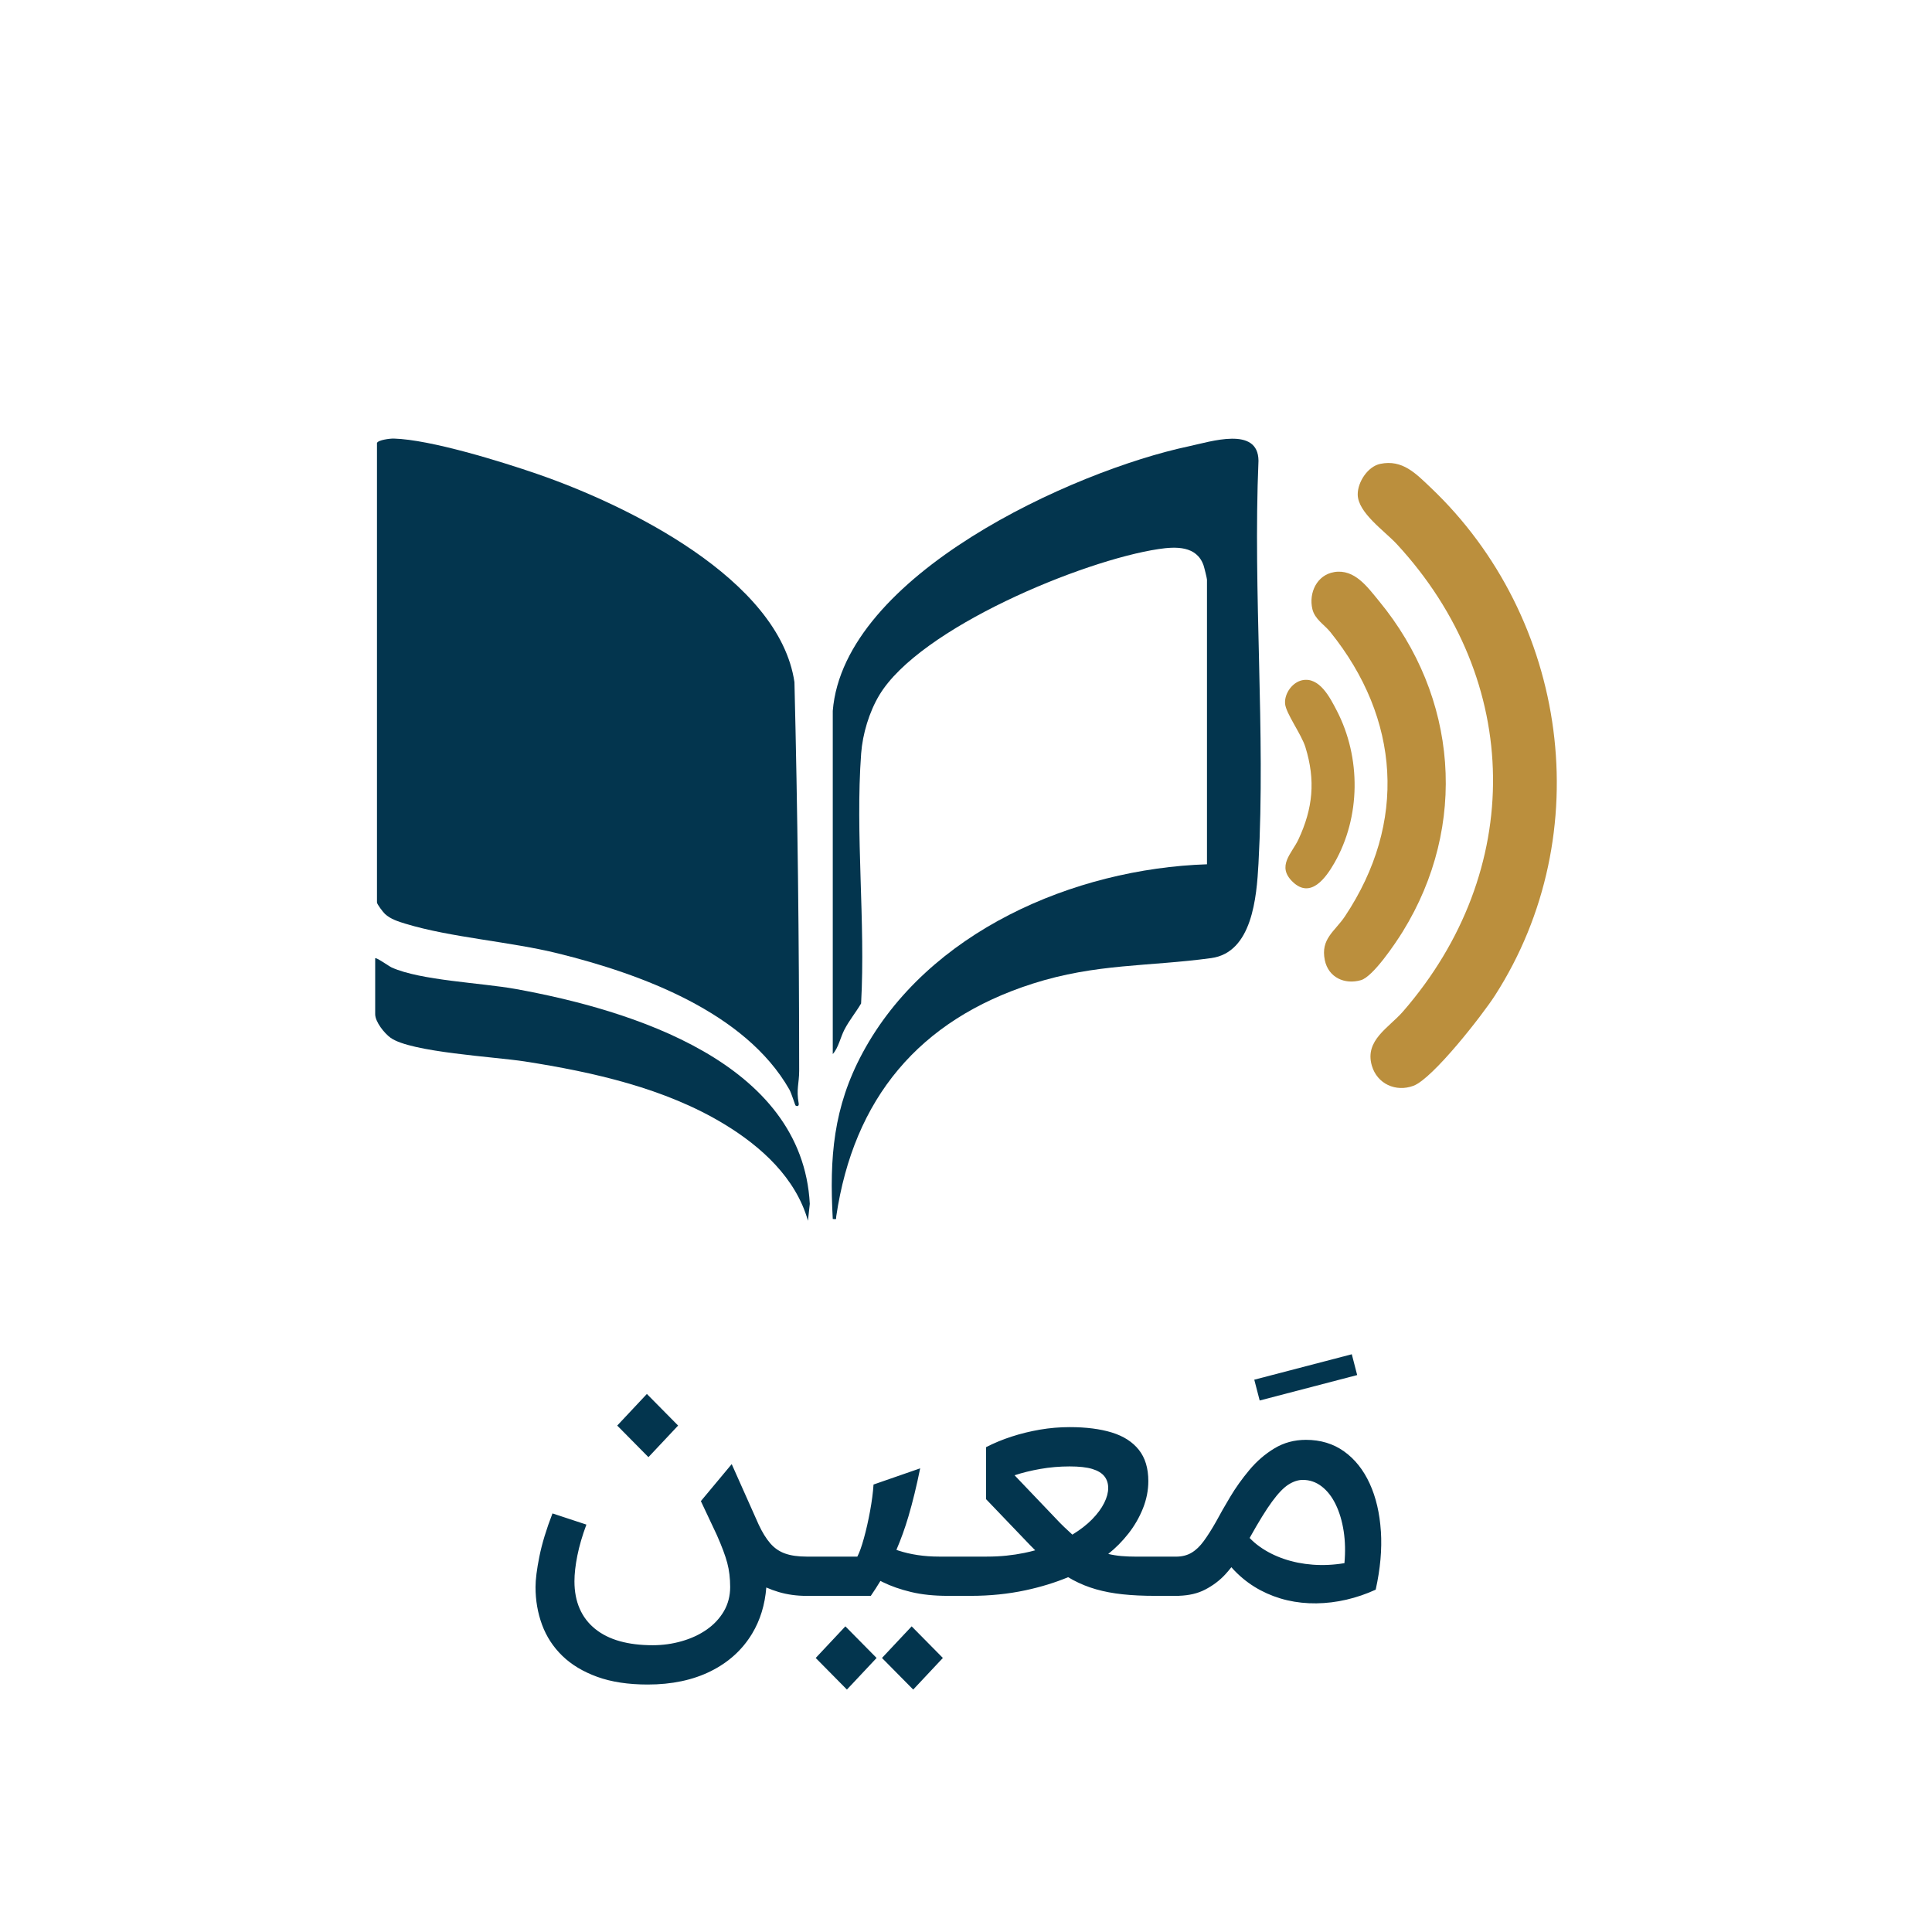
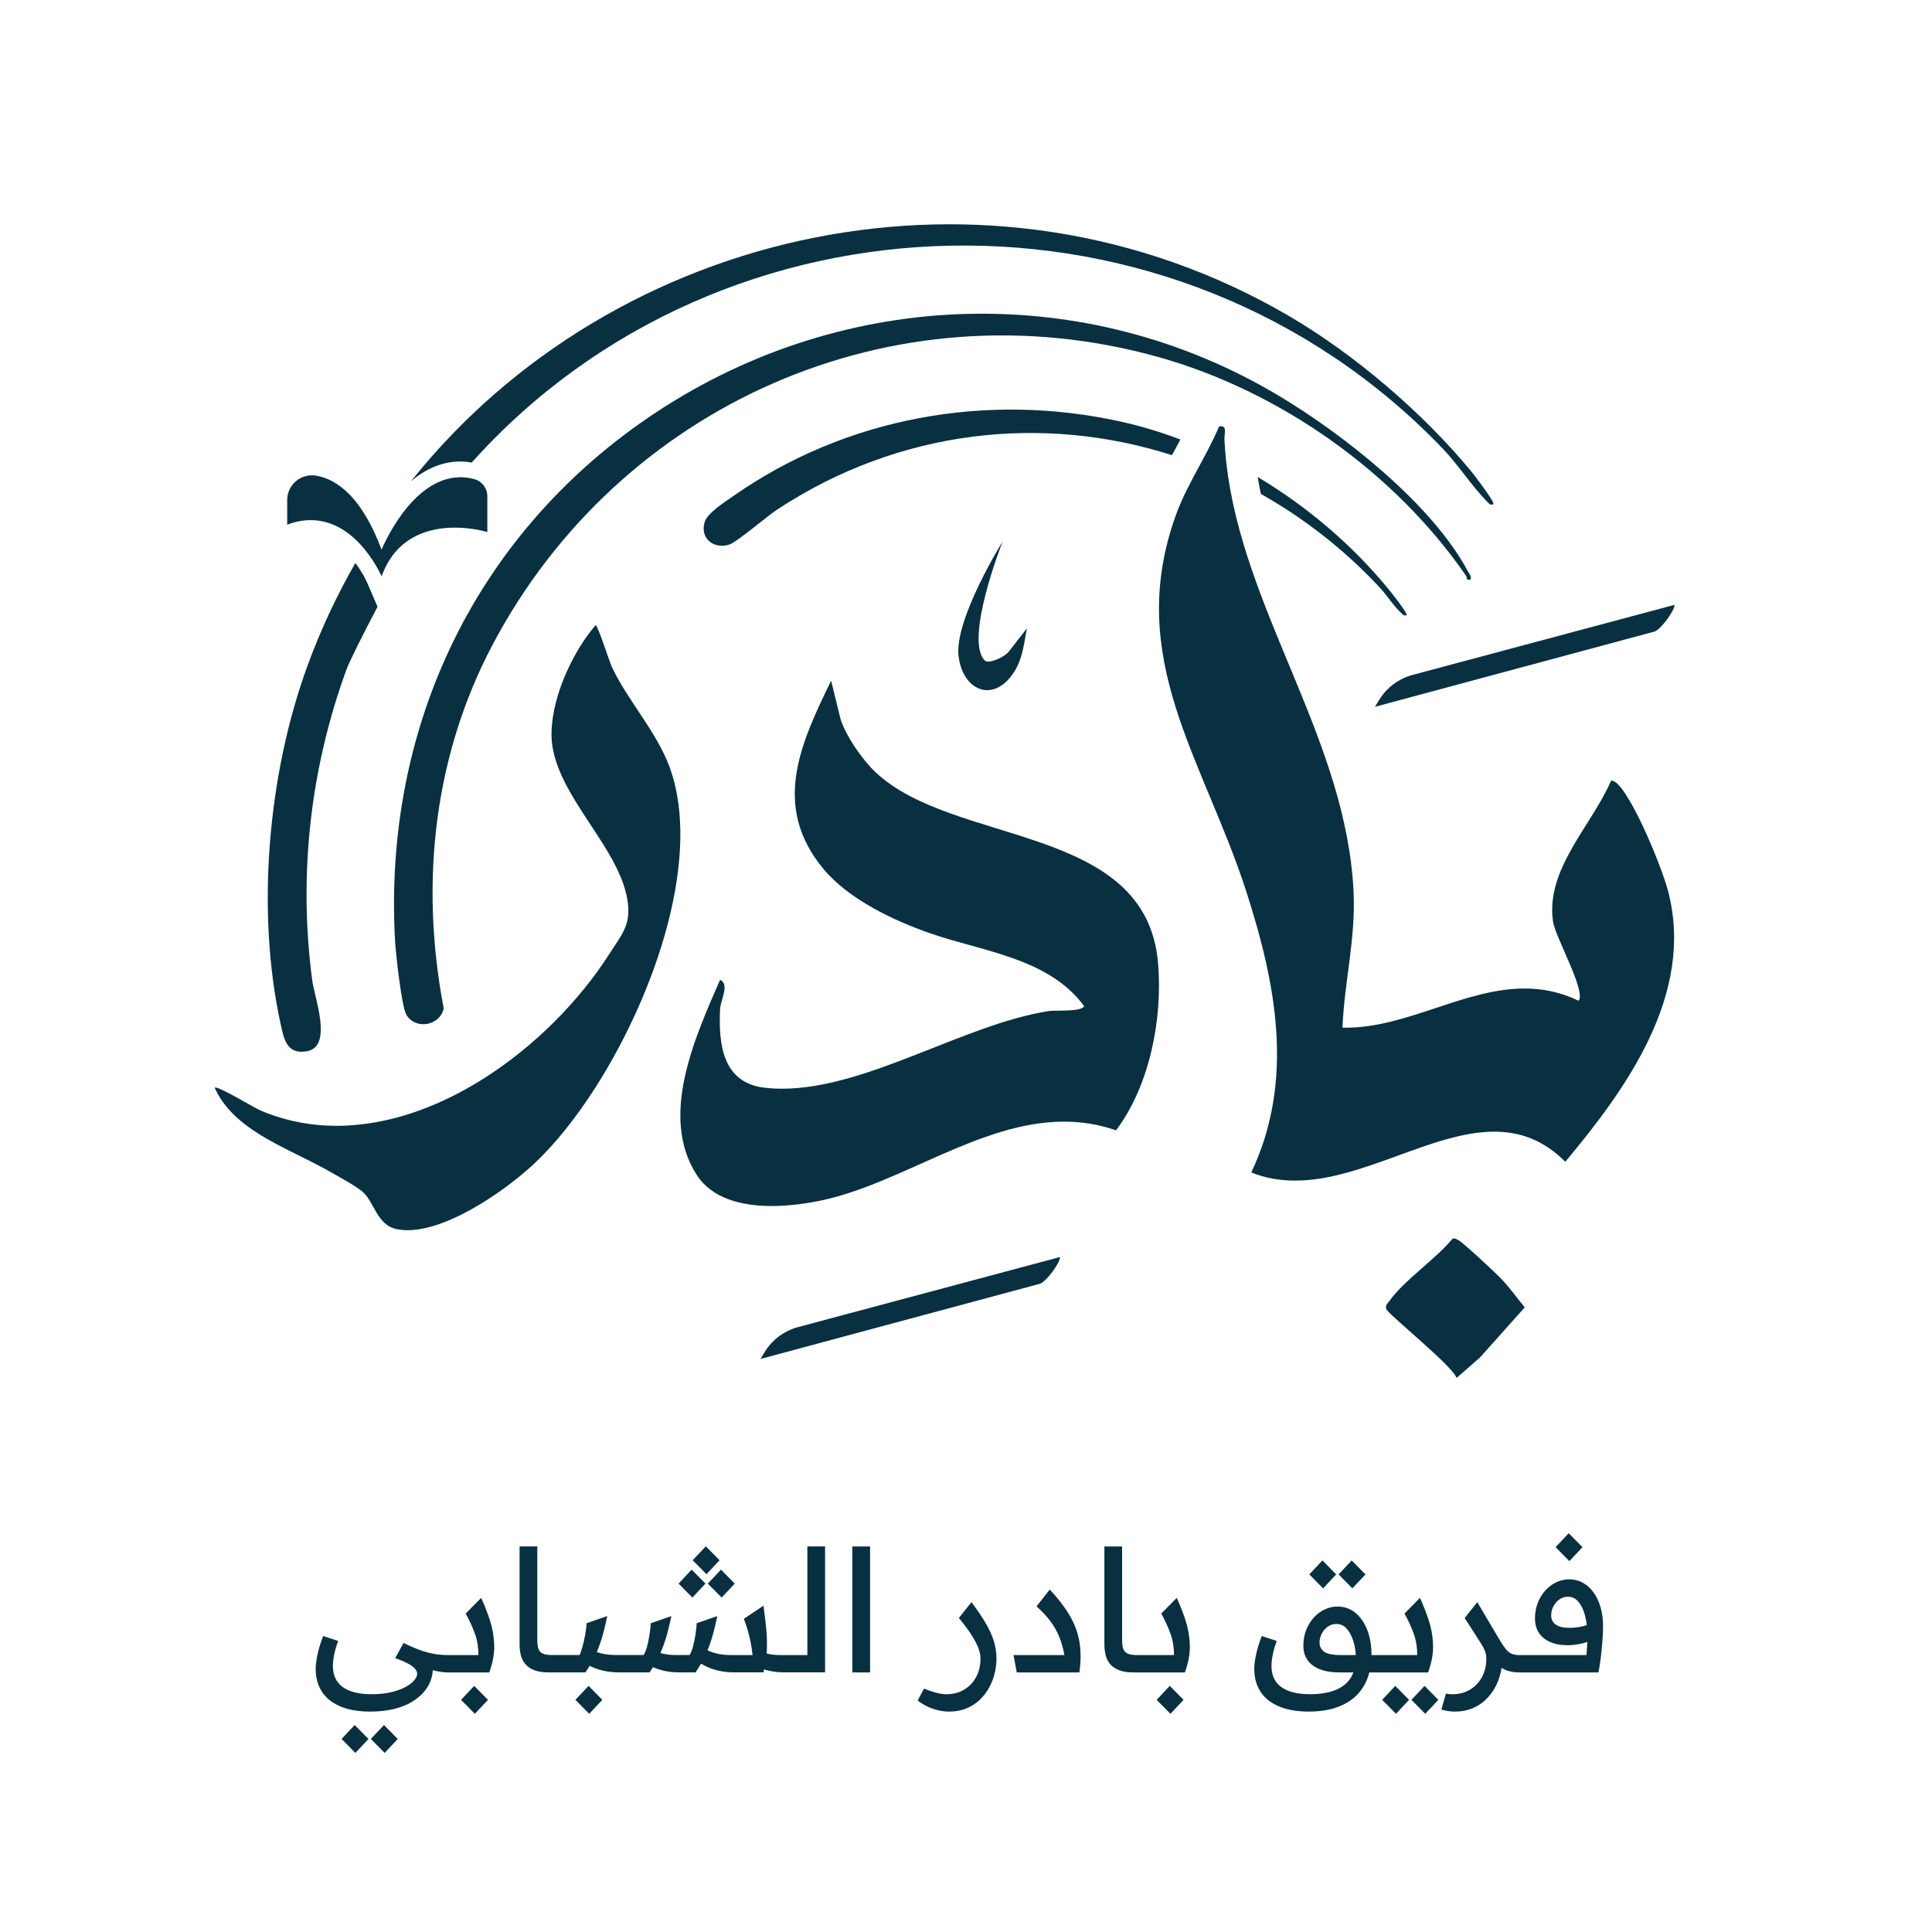
- <svg xmlns="http://www.w3.org/2000/svg" id="Layer_1" version="1.1" viewBox="0 0 1080 1080">
+ <svg xmlns="http://www.w3.org/2000/svg" id="Layer_19_copy" version="1.1" viewBox="0 0 900 900">
  <defs>
    <style>
      .st0 {
-         fill: none;
-       }
- 
-       .st1 {
-         fill: #bb8f3d;
-       }
- 
-       .st2 {
-         fill: #03354e;
+         fill: #083040;
      }
    </style>
  </defs>
  <g>
-     <path class="st2" d="M210.72,247.67c.57-1.76,7.42-2.56,9.36-2.51,20.45.54,60.22,12.88,80.38,19.84,49.65,17.13,135.11,58.59,143.64,116.31,1.76,71.7,2.63,145.2,2.64,217.33,0,6.85-1.7,10.39-.28,18.08.38,2.04-1.38,1.66-1.75,1.25-.33-.35-2.24-6.8-3.46-8.94-24.69-43.29-83.12-64.64-129.19-76.03-27.26-6.74-59.77-8.84-85.46-16.65-3.98-1.21-8.29-2.56-11.4-5.45-1.1-1.02-4.47-5.47-4.47-6.44V247.67Z" />
-     <path class="st2" d="M465.52,397.38c6.17-75.92,134.27-134.16,199.09-147.91,12.09-2.56,38.73-11.41,38.89,8.08-3.14,74.09,4.03,151.43,0,225.14-1.03,18.93-3.52,49.76-26.43,52.89-35.17,4.8-64.31,2.95-99.74,14.27-63.77,20.37-100.12,64.42-109.86,130.08-.26,1.72.52,1.67-1.95,1.49-1.88-34.36.27-62.36,16.68-92.86,36.45-67.74,118.04-102.93,192.51-105.42v-159.12c0-.68-1.52-6.87-1.92-8-3.86-11.01-15.58-10.53-25.09-9.1-42.34,6.33-133.69,44.06-156.21,81.74-5.6,9.37-9.29,21.63-10.1,32.53-3.34,45.15,2.49,94.2-.03,139.76-2.91,4.95-6.6,9.4-9.27,14.52-2.3,4.4-3.35,10.22-6.57,13.76v-191.84Z" />
-     <path class="st1" d="M771.6,259.3c12.35-2.56,19.85,5.38,28.04,13.15,77.14,73.11,94.01,193.74,36.09,283.97-6.98,10.87-34.76,46.52-45.62,50.55-9.86,3.66-20.27-1.07-23.24-11.25-4.15-14.22,9.49-21.16,17.41-30.28,68.16-78.43,67.2-184.85-3.46-261.28-6.8-7.36-21.76-17.51-21.85-27.72-.06-6.91,5.59-15.68,12.63-17.14Z" />
-     <path class="st2" d="M209.73,535.68c.57-.66,7.69,4.45,9.23,5.15,16.15,7.28,50.19,8.56,69.28,12.02,64.79,11.74,160.22,40.99,164.44,120.1l-1.03,9.46c-6.8-23.93-26.03-41.39-46.69-53.95-33.19-20.17-73.54-29.17-111.62-35.11-16.63-2.59-63.75-5.12-75.01-13.23-3.48-2.51-8.6-8.89-8.6-13.21v-31.23Z" />
-     <path class="st1" d="M745.83,319.79c11.41-1.85,18.57,8.34,25.01,16.15,44.12,53.46,49.94,125.5,13.33,184.79-4.05,6.55-16.56,25.19-23.38,27.18-9.16,2.66-18.22-1.54-20.21-11.17-2.47-11.99,5.63-16.06,11.27-24.53,34.84-52.33,30.84-110.46-8.23-158.95-3.3-4.1-8.65-7.07-10-12.8-2.13-9.1,2.57-19.08,12.2-20.65Z" />
-     <path class="st1" d="M727.98,380.25c9.59-1.97,15.46,9.62,19.27,16.96,13.64,26.27,13.43,59.53-1.35,85.24-4.68,8.15-13.14,20.1-23.14,10.64-9.39-8.88-.59-16.01,3.05-23.79,8.15-17.41,9.66-33.1,3.93-51.61-2.26-7.32-11-19-11.38-24.4-.4-5.68,4.08-11.9,9.61-13.04Z" />
+     <path class="st0" d="M143.09,489.68c12.06-2.2,3.41-24.94,2.35-33.03-6.47-49.05-.95-98.4,15.94-144.72,1.4-3.83,7.54-16.07,14.49-29.3l-4.85-11.25c-.04-.1-1.93-4.38-5.47-9.12-8.8,15.3-16.41,31.58-22.64,48.79-18.14,50.08-23.62,113.41-12.25,165.65,1.55,7.13,2.79,14.75,12.42,12.99Z" />
+     <path class="st0" d="M219.76,215.47c117.05-130.75,327.55-136.45,452.19-6.64,7.29,7.59,13.77,17.73,20.79,24.86.77.78,1.78,2.07,2.9,1.08.85-.75-8.97-13.61-10.08-14.96-22.63-27.47-54.55-54.76-85.14-72.63-138.81-81.11-314.28-41.83-408.96,77.01,6.29-5.31,13.97-9.2,22.97-9.2,1.77,0,3.55.17,5.33.47Z" />
+     <path class="st0" d="M682.93,268.19c.66.96-.26,2.3,2.16,1.76.42-1.68-.55-2.43-1.19-3.63-16.67-31.43-58.04-63.95-88.15-81.95-89.96-53.79-201.85-50.41-289.81,7.52-83.63,55.07-127.57,146.1-121.91,246.41.32,5.72,3.03,30.49,5.23,34.33,4.12,7.2,15.66,5.37,17.44-2.87-11.5-60.21-3.86-118.84,22.57-169.05,59.01-112.06,186.87-168.97,310.27-134.41,56.51,15.82,110.02,53.51,143.39,101.9Z" />
+     <path class="st0" d="M642.92,273.88c2.99,3.21,6.08,8.17,9.19,11.03.97.89,1.52,2.07,3.09,1.73.85-.82-7.7-11.38-8.81-12.72-16.66-20.22-37.5-37.97-60.5-51.71.43,2.63.91,5.26,1.44,7.87,20.21,11.36,39.01,26.02,55.58,43.79Z" />
+     <path class="st0" d="M545.96,212.04c.27-.5.54-1.01.82-1.51,1.06-1.96,2.1-3.88,3.1-5.79-9.11-3.45-18.36-6.25-27.67-8.32-62.48-13.85-128.19-2.03-180.59,34.65-3.86,2.7-12.13,7.92-13.38,12.14-2.21,7.47,4.05,12.73,11.42,10.5,3.45-1.04,17.66-13.24,22.35-16.32,56.97-37.49,123.89-44.55,183.95-25.36Z" />
+     <path class="st0" d="M750.78,363.66c-.1,0-.2,0-.29.03-8.94,20.81-30.63,41.21-27.03,65.61,1.08,7.3,15.37,32.22,11.95,36.9-8.55-4.12-16.93-5.71-25.21-5.71-28.03,0-54.88,18.25-83.21,18.25-.54,0-1.08,0-1.61-.02.9-22.11,6.29-41.36,5.13-63.9-3.53-68.66-48.38-126.29-58.36-192.53-.41-2.72-.76-5.45-1.04-8.19-.32-3.07-.57-6.17-.72-9.28-.13-2.6,1.36-6.26-1.65-6.26-.24,0-.52.02-.83.07-1.62,3.86-3.48,7.62-5.42,11.34-1.16,2.23-2.36,4.45-3.55,6.66-4.09,7.56-8.2,15.12-11.12,23.18-24.13,66.66,12.78,113.78,32.61,175.07,14.02,43.33,22.81,88.31,2.46,131.32,6.72,2.67,13.54,3.77,20.41,3.77,31.35,0,63.75-22.8,92.79-22.79,11.67,0,22.8,3.68,33.09,14.01,28.75-34.35,60.08-78.11,48.03-125.51-3.35-13.17-19.75-52.02-26.43-52.02Z" />
+     <path class="st0" d="M285.09,310.85c-1.21-2.56-6.58-19.62-7.65-19.62h0s0,0,0,0c-5.14,5.97-10,13.87-13.71,22.32-1.54,3.5-2.87,7.08-3.94,10.67-1.31,4.39-2.22,8.76-2.63,12.96-.16,1.7-.27,3.39-.26,5.02.16,21.61,20.22,41.62,30.25,61.98,2.37,4.81,4.18,9.63,5.04,14.5,2.1,11.92-2.32,16.28-8.24,25.56-.11.17-.22.34-.33.51-13.78,21.44-34.44,42.58-58.35,57.7-9.66,6.11-19.85,11.23-30.32,14.99-8.93,3.21-18.06,5.41-27.26,6.4-3.6.39-7.21.61-10.82.61-11.86,0-23.73-2.18-35.28-7.03-3.07-1.29-18.61-10.81-21.28-10.81-.15,0-.26.03-.32.09,5.37,12.05,16.64,19.77,28.69,26.22,4.15,2.22,8.39,4.29,12.52,6.34,3.62,1.79,7.15,3.57,10.45,5.41.34.19.69.38,1.03.57,4.14,2.36,13.64,7.46,16.62,10.28,4.93,4.66,6.57,15.04,15.05,16.96,1.76.4,3.61.59,5.53.59,10.23,0,22.51-5.3,33.69-12.04,9.33-5.62,17.89-12.24,23.85-17.64.5-.46.99-.9,1.46-1.34,9.72-9.11,19.59-21.48,28.68-35.75,28.51-44.72,49.43-108.16,34.34-149-6.14-16.62-19.4-30.8-26.81-46.47Z" />
+     <path class="st0" d="M407.78,359.66c-6.1-5.78-13.67-16.69-16.23-24.72l-4.38-17.86c-14.53,29.82-27.68,58.57-3.63,87.64,11.81,14.28,32.96,24.25,50.26,30.21,24.51,8.44,54.65,11.41,71.18,33.68-.56,2.85-13.51,1.92-16.35,2.36-39.53,6.17-84.76,36.19-124.27,36.19-2.73,0-5.44-.14-8.11-.45-19.72-2.25-21.58-20.42-20.81-36.61.2-4.19,4.6-11.66,0-13.67-11.55,26.53-28.45,63.31-11,90.71,7.18,11.28,21.14,14.67,35.07,14.67,8.27,0,16.53-1.2,23.35-2.65,36.93-7.87,73.84-36.66,112.8-36.66,7.99,0,16.06,1.21,24.24,4.06,15.64-20.8,21.8-51.96,19.56-78.02-5.59-65.04-95.15-54.27-131.67-88.88Z" />
+     <path class="st0" d="M679.45,577.76c-.72-.39-1.33-.85-2.1-.85-.21,0-.43.03-.68.11-7.91,9.6-22.69,19.41-29.53,29.17-.81,1.16-1.8,1.67-1.41,3.51.48,2.25,30.41,26.03,32.82,32.19l10.88-9.51,20.85-23.37c-3.82-4.64-7.42-9.74-11.65-14.02-2.72-2.75-16.91-16-19.16-17.23Z" />
+     <path class="st0" d="M642.44,326.09l-1.92,3.16,129.58-34.87c3.24-.23,10.64-10.94,9.88-12.6l-121.91,32.61c-6.52,1.74-12.11,5.93-15.62,11.7Z" />
+     <path class="st0" d="M371.79,618.2c-6.52,1.74-12.11,5.93-15.62,11.7l-1.92,3.16,129.58-34.87c3.24-.23,10.64-10.94,9.88-12.6l-121.91,32.61Z" />
+     <path class="st0" d="M169.55,255.52c5.45,6.51,8.2,12.98,8.2,12.98,3.55-9.85,9.51-15.6,16.08-18.86,5.96-2.95,12.42-3.85,18.05-3.85,8.53,0,15.14,2.05,15.14,2.05v-16.72c0-3.72-2.52-6.97-6.11-7.93-2.23-.6-4.39-.88-6.47-.88-.22,0-.42.02-.64.03-22.66.62-36.04,33.71-36.04,33.71-1.1-2.95-2.24-5.65-3.41-8.14-8.88-19.01-19.19-25.03-27.19-26.34-.63-.1-1.26-.15-1.88-.15-6.22,0-11.49,5.06-11.49,11.51v11.46c3.92-1.46,7.57-2.09,10.97-2.09,11,0,19.28,6.63,24.8,13.21Z" />
+     <path class="st0" d="M446.54,305.68c1.97,16.26,16.42,22.1,25.86,7.37,4.04-6.31,4.57-13.25,5.99-20.35l-8.44,10.82c-2.11,2.7-9.45,5.88-11.16,4.2-9.83-9.67,8.28-55.48,8.28-55.48,0,0-22.61,36.29-20.53,53.44Z" />
  </g>
  <g>
-     <path class="st0" d="M617.34,825.23c-1.44-1.79-3.7-3.16-6.79-4.09-3.09-.93-7.29-1.4-12.6-1.4-5.6,0-11.06.47-16.37,1.4-5.31.94-10.12,2.12-14.43,3.55l22.62,23.7c1.72,1.87,3.41,3.59,5.06,5.17,1.65,1.58,3.19,3.02,4.63,4.31,4.45-2.73,8.15-5.6,11.1-8.62,2.94-3.02,5.17-6.03,6.68-9.05,1.51-3.02,2.26-5.82,2.26-8.4s-.72-4.77-2.15-6.57Z" />
-     <path class="st0" d="M746.72,841.06c-2.08-4.31-4.71-7.68-7.86-10.13-3.16-2.44-6.68-3.66-10.56-3.66-2.59,0-5.25.86-7.97,2.58-2.73,1.72-5.78,4.88-9.16,9.48-3.38,4.6-7.51,11.28-12.39,20.04-.06.12-.14.25-.2.37,1.68,1.77,3.58,3.41,5.7,4.91,3.95,2.8,8.44,5.06,13.47,6.79,5.03,1.72,10.41,2.8,16.16,3.23,5.74.43,11.63.15,17.67-.86.57-6.32.43-12.28-.43-17.88-.86-5.6-2.34-10.56-4.42-14.87Z" />
-     <polygon class="st2" points="379.07 796.9 361.61 779.23 345.03 796.9 362.48 814.56 379.07 796.9" />
-     <polygon class="st2" points="455.98 926.81 473.43 944.48 490.02 926.81 472.57 909.14 455.98 926.81" />
-     <polygon class="st2" points="493.03 926.81 510.49 944.48 527.07 926.81 509.62 909.14 493.03 926.81" />
-     <polygon class="st2" points="758.67 768.67 755.66 757.04 701.15 771.26 704.17 782.89 758.67 768.67" />
-     <path class="st2" d="M771.92,856.04c-.65-10.12-2.73-19.03-6.25-26.71-3.52-7.68-8.29-13.68-14.33-17.99-6.03-4.31-13.14-6.46-21.33-6.46-6.46,0-12.32,1.58-17.56,4.74-5.25,3.16-9.91,7.18-14,12.07-4.09,4.88-7.69,9.91-10.77,15.08-3.09,5.17-5.71,9.77-7.86,13.79-2.44,4.31-4.74,7.94-6.89,10.88-2.15,2.95-4.45,5.14-6.89,6.57-2.44,1.44-5.32,2.16-8.62,2.16h-22.19c-3.02,0-5.78-.11-8.29-.32-2.51-.22-4.99-.61-7.43-1.19,4.16-3.3,7.93-7.11,11.31-11.42,3.37-4.31,6.07-8.97,8.08-14,2.01-5.03,3.02-10.13,3.02-15.3,0-7.18-1.76-13-5.28-17.45-3.52-4.45-8.55-7.68-15.08-9.7-6.54-2.01-14.4-3.02-23.59-3.02-5.6,0-11.13.47-16.59,1.4-5.46.94-10.74,2.23-15.83,3.88-5.1,1.65-9.88,3.63-14.33,5.92v29.08l24.34,25.42c1.05,1.09,2.09,2.14,3.13,3.16-1.95.54-3.99,1.03-6.14,1.47-3.16.65-6.46,1.15-9.91,1.51-3.45.36-7.11.54-10.99.54h-26.71c-4.17,0-8.15-.29-11.96-.86-3.81-.57-7.36-1.4-10.67-2.48-.41-.13-.81-.28-1.21-.43,2.54-5.91,4.78-12.11,6.71-18.64,2.37-8.04,4.56-17.02,6.57-26.93l-26.07,9.05c-.29,4.45-.94,9.41-1.94,14.87-1.01,5.46-2.15,10.52-3.45,15.19-1.29,4.67-2.51,8.08-3.66,10.23h-28.44c-4.74,0-8.73-.57-11.96-1.72-3.23-1.15-6-3.05-8.29-5.71-2.3-2.66-4.45-6.14-6.46-10.45l-15.08-33.82-17.24,20.68,8.87,18.83c2.85,6.42,4.81,11.67,5.89,15.75,1.08,4.09,1.62,8.58,1.62,13.46s-1.19,9.55-3.55,13.57c-2.37,4.02-5.57,7.43-9.59,10.23-4.02,2.8-8.65,4.96-13.9,6.46-5.25,1.51-10.67,2.26-16.27,2.26-6.89,0-13.03-.75-18.42-2.26-5.39-1.51-9.98-3.81-13.79-6.89-3.81-3.09-6.68-6.86-8.62-11.31-1.94-4.45-2.91-9.55-2.91-15.3,0-4.16.54-8.94,1.62-14.33s2.76-11.17,5.06-17.34l-18.96-6.25c-3.45,8.91-5.89,16.95-7.33,24.13-1.44,7.18-2.15,12.86-2.15,17.02,0,7.47,1.22,14.5,3.66,21.11,2.44,6.6,6.21,12.39,11.31,17.34,5.1,4.96,11.6,8.87,19.5,11.74,7.9,2.87,17.31,4.31,28.22,4.31,13.5,0,25.24-2.48,35.22-7.43,9.98-4.96,17.7-11.96,23.16-21.01,4.53-7.51,7.17-16.12,7.94-25.81,2.21.99,4.52,1.83,6.92,2.54,4.88,1.44,10.05,2.15,15.51,2.15h35.98c1.92-2.8,3.72-5.59,5.39-8.36.47.24.92.48,1.4.71,4.52,2.23,9.77,4.06,15.73,5.49,5.96,1.44,12.82,2.15,20.58,2.15h12.71c10.77,0,21-1.04,30.7-3.12,8.59-1.84,16.52-4.28,23.81-7.31.93.56,1.86,1.1,2.8,1.6,4.02,2.15,8.29,3.88,12.82,5.17,4.52,1.29,9.48,2.23,14.87,2.8,5.39.58,11.45.86,18.21.86h13.36v-.04c5.58-.19,10.39-1.32,14.43-3.41,4.45-2.3,8.26-5.17,11.42-8.62,1.18-1.29,2.28-2.61,3.33-3.94,1.04,1.19,2.12,2.33,3.24,3.4,3.95,3.81,8.29,6.97,13.03,9.48,4.74,2.51,9.73,4.38,14.97,5.6,5.24,1.22,10.66,1.79,16.27,1.72,5.6-.07,11.2-.75,16.8-2.05s11.06-3.16,16.37-5.6c2.59-11.63,3.56-22.51,2.91-32.64ZM610.56,849.25c-2.95,3.02-6.65,5.89-11.1,8.62-1.44-1.29-2.98-2.73-4.63-4.31-1.65-1.58-3.34-3.3-5.06-5.17l-22.62-23.7c4.31-1.43,9.12-2.62,14.43-3.55,5.31-.93,10.77-1.4,16.37-1.4,5.31,0,9.51.47,12.6,1.4,3.09.94,5.35,2.3,6.79,4.09,1.43,1.8,2.15,3.99,2.15,6.57s-.75,5.39-2.26,8.4c-1.51,3.02-3.74,6.03-6.68,9.05ZM751.56,873.81c-6.03,1.01-11.92,1.29-17.67.86-5.75-.43-11.13-1.51-16.16-3.23-5.03-1.72-9.52-3.99-13.47-6.79-2.12-1.5-4.01-3.14-5.7-4.91.07-.12.14-.25.2-.37,4.88-8.76,9.01-15.44,12.39-20.04,3.37-4.59,6.43-7.76,9.16-9.48,2.73-1.72,5.39-2.58,7.97-2.58,3.88,0,7.4,1.22,10.56,3.66,3.16,2.44,5.78,5.82,7.86,10.13,2.08,4.31,3.55,9.26,4.42,14.87.86,5.6,1,11.56.43,17.88Z" />
+     <polygon class="st0" points="159.13 810.08 165.55 816.58 171.65 810.08 165.23 803.58 159.13 810.08" />
+     <polygon class="st0" points="172.76 810.08 179.18 816.58 185.29 810.08 178.87 803.58 172.76 810.08" />
+     <path class="st0" d="M228.22,754.74c-1.19-3.59-2.55-7.06-4.08-10.39l-7.21,7.29c1.8,3.28,3.24,6.42,4.32,9.44,1.08,3.01,1.62,6.32,1.62,9.91h-14.35c-1.43,0-2.85-.08-4.28-.24-1.43-.16-2.95-.44-4.56-.83-1.61-.4-3.37-.96-5.27-1.71-1.9-.74-4.04-1.69-6.42-2.85l-3.88,7.06c2.64.95,4.7,1.84,6.18,2.66,1.48.82,2.52,1.61,3.13,2.38.61.77.91,1.55.91,2.34,0,.84-.44,1.81-1.31,2.89-.87,1.08-2.19,2.11-3.96,3.09-1.77.98-3.98,1.8-6.62,2.46-2.64.66-5.76.99-9.36.99-2.91,0-5.48-.28-7.73-.83-2.25-.55-4.14-1.39-5.67-2.5-1.53-1.11-2.68-2.49-3.45-4.12-.77-1.64-1.15-3.54-1.15-5.71,0-1.53.2-3.29.59-5.27s1.02-4.11,1.86-6.38l-6.98-2.3c-1.27,3.28-2.17,6.24-2.7,8.88-.53,2.64-.79,4.73-.79,6.26,0,3.33.59,6.25,1.78,8.76,1.19,2.51,2.88,4.6,5.07,6.26,2.19,1.66,4.84,2.92,7.93,3.77,3.09.84,6.54,1.27,10.35,1.27,4.28,0,8.03-.4,11.26-1.19,3.22-.79,5.99-1.88,8.29-3.25,2.3-1.38,4.17-2.91,5.63-4.6,1.45-1.69,2.52-3.46,3.21-5.31.63-1.71.96-3.35,1.01-4.93.98.26,1.94.48,2.87.64,1.53.27,2.88.4,4.04.4h19.42c1.69-4.65,2.46-8.97,2.3-12.96-.16-3.99-.83-7.78-2.02-11.38Z" />
+     <polygon class="st0" points="214.78 791.85 221.2 798.35 227.31 791.85 220.89 785.35 214.78 791.85" />
+     <polygon class="st0" points="268.06 791.85 274.48 798.35 280.59 791.85 274.17 785.35 268.06 791.85" />
+     <polygon class="st0" points="335.21 726.83 328.79 720.33 322.69 726.83 329.11 733.33 335.21 726.83" />
+     <polygon class="st0" points="336.17 744.2 342.27 737.7 335.85 731.19 329.74 737.7 336.17 744.2" />
+     <polygon class="st0" points="328.63 737.7 322.21 731.19 316.11 737.7 322.53 744.2 328.63 737.7" />
+     <path class="st0" d="M376.12,771h-12.45c-.95,0-1.88-.04-2.78-.12-.9-.08-1.77-.2-2.62-.36-.39-.07-.77-.15-1.14-.24.04-.61.09-1.22.11-1.82.11-3.49-.01-6.94-.36-10.35s-.75-6.78-1.23-10.11l-9.12,6.1c.79,2.17,1.43,4.08,1.9,5.75s.88,3.34,1.23,5.04.65,3.73.91,6.1h-10.15c-4.23,0-7.84-.75-10.84-2.24.23-.56.48-1.12.69-1.69.79-2.09,1.49-4.29,2.1-6.62.61-2.33,1.2-4.86,1.78-7.61l-9.59,3.33c-.11,1.64-.3,3.41-.59,5.31-.29,1.9-.66,3.71-1.11,5.43-.45,1.72-.99,3.08-1.62,4.08h-6.34c-2.33,0-4.48-.24-6.46-.71-.27-.07-.53-.14-.8-.22.44-.98.85-1.98,1.23-2.99.79-2.09,1.49-4.29,2.1-6.62.61-2.33,1.2-4.86,1.78-7.61l-9.59,3.33c-.11,1.64-.3,3.41-.59,5.31-.29,1.9-.66,3.71-1.11,5.43-.45,1.72-.99,3.08-1.62,4.08h-13.08c-1.53,0-3-.11-4.4-.32-1.4-.21-2.71-.51-3.92-.91-.15-.05-.29-.11-.44-.17.93-2.17,1.76-4.45,2.46-6.85.87-2.96,1.68-6.26,2.42-9.91l-9.59,3.33c-.11,1.64-.34,3.46-.71,5.47-.37,2.01-.79,3.87-1.27,5.59s-.93,2.97-1.35,3.77h-12.69c-1.48,0-2.68-.13-3.61-.4-.93-.26-1.63-.67-2.1-1.23-.48-.56-.81-1.28-.99-2.18-.19-.9-.28-1.96-.28-3.17v-43.61h-8.25v45.67c0,1.75.2,3.41.59,5s1.1,2.97,2.1,4.16c1,1.19,2.39,2.13,4.16,2.82,1.77.69,4.03,1.03,6.78,1.03h17.05c.71-1.04,1.36-2.06,1.98-3.09.18.09.34.18.52.27,1.67.82,3.59,1.49,5.79,2.02,2.19.53,4.72.79,7.57.79h14.03c.56-.82,1.08-1.63,1.58-2.44,1.47.65,3.12,1.2,4.96,1.65,2.19.53,4.72.79,7.57.79h7.29c.93-1.36,1.77-2.71,2.53-4.05.75.42,1.53.83,2.34,1.23,1.67.82,3.59,1.49,5.79,2.02,2.19.53,4.72.79,7.57.79h13.4c.12-.45.21-.91.32-1.36,1.07.33,2.22.61,3.45.84,1.82.34,3.85.52,6.07.52h18.87v-58.67h-8.25v50.58Z" />
+     <rect class="st0" x="397.06" y="720.41" width="8.25" height="58.67" />
+     <path class="st0" d="M459.29,756.33c-1.69-2.91-3.94-6.24-6.74-9.99l-5.87,7.37c2.64,3.22,4.69,6,6.14,8.33,1.45,2.33,2.47,4.32,3.05,5.99.58,1.67.87,3.21.87,4.64,0,3.22-.67,6.08-2.02,8.56-1.35,2.48-3.21,4.44-5.59,5.87-2.38,1.43-5.15,2.14-8.33,2.14-1.48,0-3.16-.27-5.03-.79-1.88-.53-3.66-1.14-5.35-1.82l-2.93,5.55c2.33,1.8,4.78,3.1,7.37,3.92,2.59.82,5,1.23,7.21,1.23,3.01,0,5.71-.49,8.09-1.47,2.38-.98,4.45-2.31,6.22-4,1.77-1.69,3.24-3.59,4.4-5.71,1.16-2.12,2.02-4.33,2.58-6.66s.83-4.6.83-6.82c0-2.8-.4-5.5-1.19-8.09-.79-2.59-2.04-5.34-3.73-8.25Z" />
+     <path class="st0" d="M498.26,752.48c-2.3-3.88-5.38-7.89-9.24-12.01l-6.18,7.85c2.75,2.43,4.98,4.84,6.7,7.21,1.72,2.38,3.06,4.82,4.04,7.33.98,2.51,1.73,5.22,2.26,8.13h-23.71l1.51,8.09h29.18c.74-5.29.74-10.07,0-14.35-.74-4.28-2.26-8.36-4.56-12.25Z" />
+     <path class="st0" d="M552.25,754.74c-1.19-3.59-2.55-7.06-4.08-10.39l-7.21,7.29c1.8,3.28,3.24,6.42,4.32,9.44,1.08,3.01,1.62,6.32,1.62,9.91h-17.2c-1.48,0-2.68-.13-3.61-.4-.93-.26-1.63-.67-2.1-1.23-.48-.56-.81-1.28-.99-2.18-.19-.9-.28-1.96-.28-3.17v-43.61h-8.25v45.67c0,1.75.2,3.41.59,5s1.1,2.97,2.1,4.16c1,1.19,2.39,2.13,4.16,2.82,1.77.69,4.03,1.03,6.78,1.03h23.86c1.69-4.65,2.46-8.97,2.3-12.96-.16-3.99-.83-7.78-2.02-11.38Z" />
+     <polygon class="st0" points="538.81 791.85 545.24 798.35 551.34 791.85 544.92 785.35 538.81 791.85" />
+     <polygon class="st0" points="636.1 733.42 629.67 726.91 623.57 733.42 629.99 739.92 636.1 733.42" />
+     <polygon class="st0" points="622.46 733.42 616.04 726.91 609.93 733.42 616.35 739.92 622.46 733.42" />
+     <polygon class="st0" points="643.87 791.85 650.29 798.35 656.39 791.85 649.97 785.35 643.87 791.85" />
+     <polygon class="st0" points="657.5 791.85 663.92 798.35 670.03 791.85 663.61 785.35 657.5 791.85" />
+     <path class="st0" d="M645.21,779.08h20.06c1.69-4.65,2.46-8.97,2.3-12.96-.16-3.99-.83-7.78-2.02-11.38-1.19-3.59-2.55-7.06-4.08-10.39l-7.21,7.29c1.8,3.28,3.24,6.42,4.32,9.44,1.08,3.01,1.62,6.32,1.62,9.91h-21.33v-1.59c-.16-4.17-.93-7.83-2.3-10.98-1.38-3.14-3.21-5.6-5.51-7.37-2.3-1.77-4.98-2.66-8.05-2.66-2.01,0-3.95.44-5.83,1.31s-3.57,2.12-5.07,3.73c-1.51,1.61-2.71,3.54-3.61,5.79-.9,2.25-1.35,4.74-1.35,7.49,0,1.69.3,3.28.91,4.76.61,1.48,1.59,2.79,2.93,3.92,1.35,1.14,3.09,2.04,5.23,2.7,2.14.66,4.74.99,7.81.99h6.42c-.9,2.38-2.3,4.32-4.2,5.83-1.9,1.51-4.2,2.6-6.9,3.29-2.7.69-5.71,1.03-9.04,1.03-3.91,0-7.2-.49-9.87-1.47-2.67-.98-4.69-2.45-6.07-4.4-1.38-1.96-2.06-4.39-2.06-7.29,0-1.53.2-3.29.59-5.27s1.02-4.11,1.86-6.38l-6.98-2.3c-1.27,3.28-2.17,6.24-2.7,8.88-.53,2.64-.79,4.73-.79,6.26,0,3.33.59,6.25,1.78,8.76,1.19,2.51,2.88,4.6,5.07,6.26,2.19,1.66,4.84,2.92,7.93,3.77,3.09.84,6.54,1.27,10.35,1.27,5.44,0,10.11-.74,13.99-2.22,3.88-1.48,7.03-3.58,9.43-6.3,2.41-2.72,4.08-5.96,5.04-9.71h7.29ZM624.84,771c-4.02,0-6.71-.54-8.09-1.62-1.38-1.08-2.06-2.5-2.06-4.24,0-1.37.33-2.72.99-4.04.66-1.32,1.59-2.42,2.77-3.29,1.19-.87,2.55-1.31,4.08-1.31,1.8,0,3.32.65,4.56,1.94,1.24,1.3,2.23,2.95,2.97,4.96.74,2.01,1.22,4.12,1.43,6.34,0,.21.01.42.04.63.03.21.04.42.04.63h-6.74Z" />
+     <polygon class="st0" points="737.18 720.73 730.76 714.23 724.66 720.73 731.08 727.23 737.18 720.73" />
+     <path class="st0" d="M744.79,746.34c-1.32-3.28-3.17-5.87-5.55-7.77-2.38-1.9-5.15-2.85-8.33-2.85-2.01,0-3.95.44-5.83,1.31-1.88.87-3.57,2.11-5.07,3.73-1.51,1.61-2.71,3.54-3.61,5.79-.9,2.25-1.35,4.74-1.35,7.49,0,1.69.29,3.28.87,4.76.58,1.48,1.49,2.79,2.74,3.92,1.24,1.14,2.83,2.04,4.76,2.7,1.93.66,4.24.99,6.94.99,2.22,0,4.53-.3,6.94-.91.73-.18,1.44-.4,2.14-.64-.03.82-.08,1.7-.15,2.66-.08,1-.17,2.17-.28,3.49h-31.08c-1.48,0-2.71-.2-3.69-.59-.98-.4-1.86-1.08-2.66-2.06-.79-.98-1.69-2.29-2.7-3.92l-10.7-18.08-5.87,7.37,7.18,11.22c.41.65.8,1.28,1.14,1.86.53.9.95,1.8,1.27,2.7.32.9.48,1.96.48,3.17,0,3.22-.67,6.08-2.02,8.56s-3.21,4.44-5.59,5.87c-2.38,1.43-5.15,2.14-8.33,2.14-.42,0-.89-.03-1.39-.08-.5-.05-.99-.13-1.47-.24l-2.14,7.45c1.11.32,2.19.55,3.25.71,1.06.16,2.06.24,3.01.24,3.01,0,5.71-.49,8.09-1.47,2.38-.98,4.45-2.31,6.22-4,1.77-1.69,3.24-3.59,4.4-5.71,1.16-2.12,2.02-4.33,2.58-6.66.2-.84.35-1.68.48-2.51,1.12.66,2.3,1.17,3.56,1.51,1.45.4,3.08.59,4.88.59h36.71c.37-1.8.71-3.95,1.03-6.46.32-2.51.58-5.1.79-7.77.21-2.67.32-5.09.32-7.25,0-4.23-.66-7.98-1.98-11.26ZM735.56,757.95c-1.4.24-2.79.36-4.16.36-2.22,0-3.96-.25-5.23-.75-1.27-.5-2.18-1.19-2.74-2.06s-.83-1.89-.83-3.05c0-1.37.33-2.72.99-4.04.66-1.32,1.59-2.42,2.78-3.29s2.55-1.31,4.08-1.31,2.85.49,3.96,1.47c1.11.98,2.05,2.33,2.82,4.04.76,1.72,1.33,3.69,1.7,5.91.1.59.18,1.19.25,1.8-1.23.41-2.45.73-3.62.93Z" />
  </g>
</svg>
